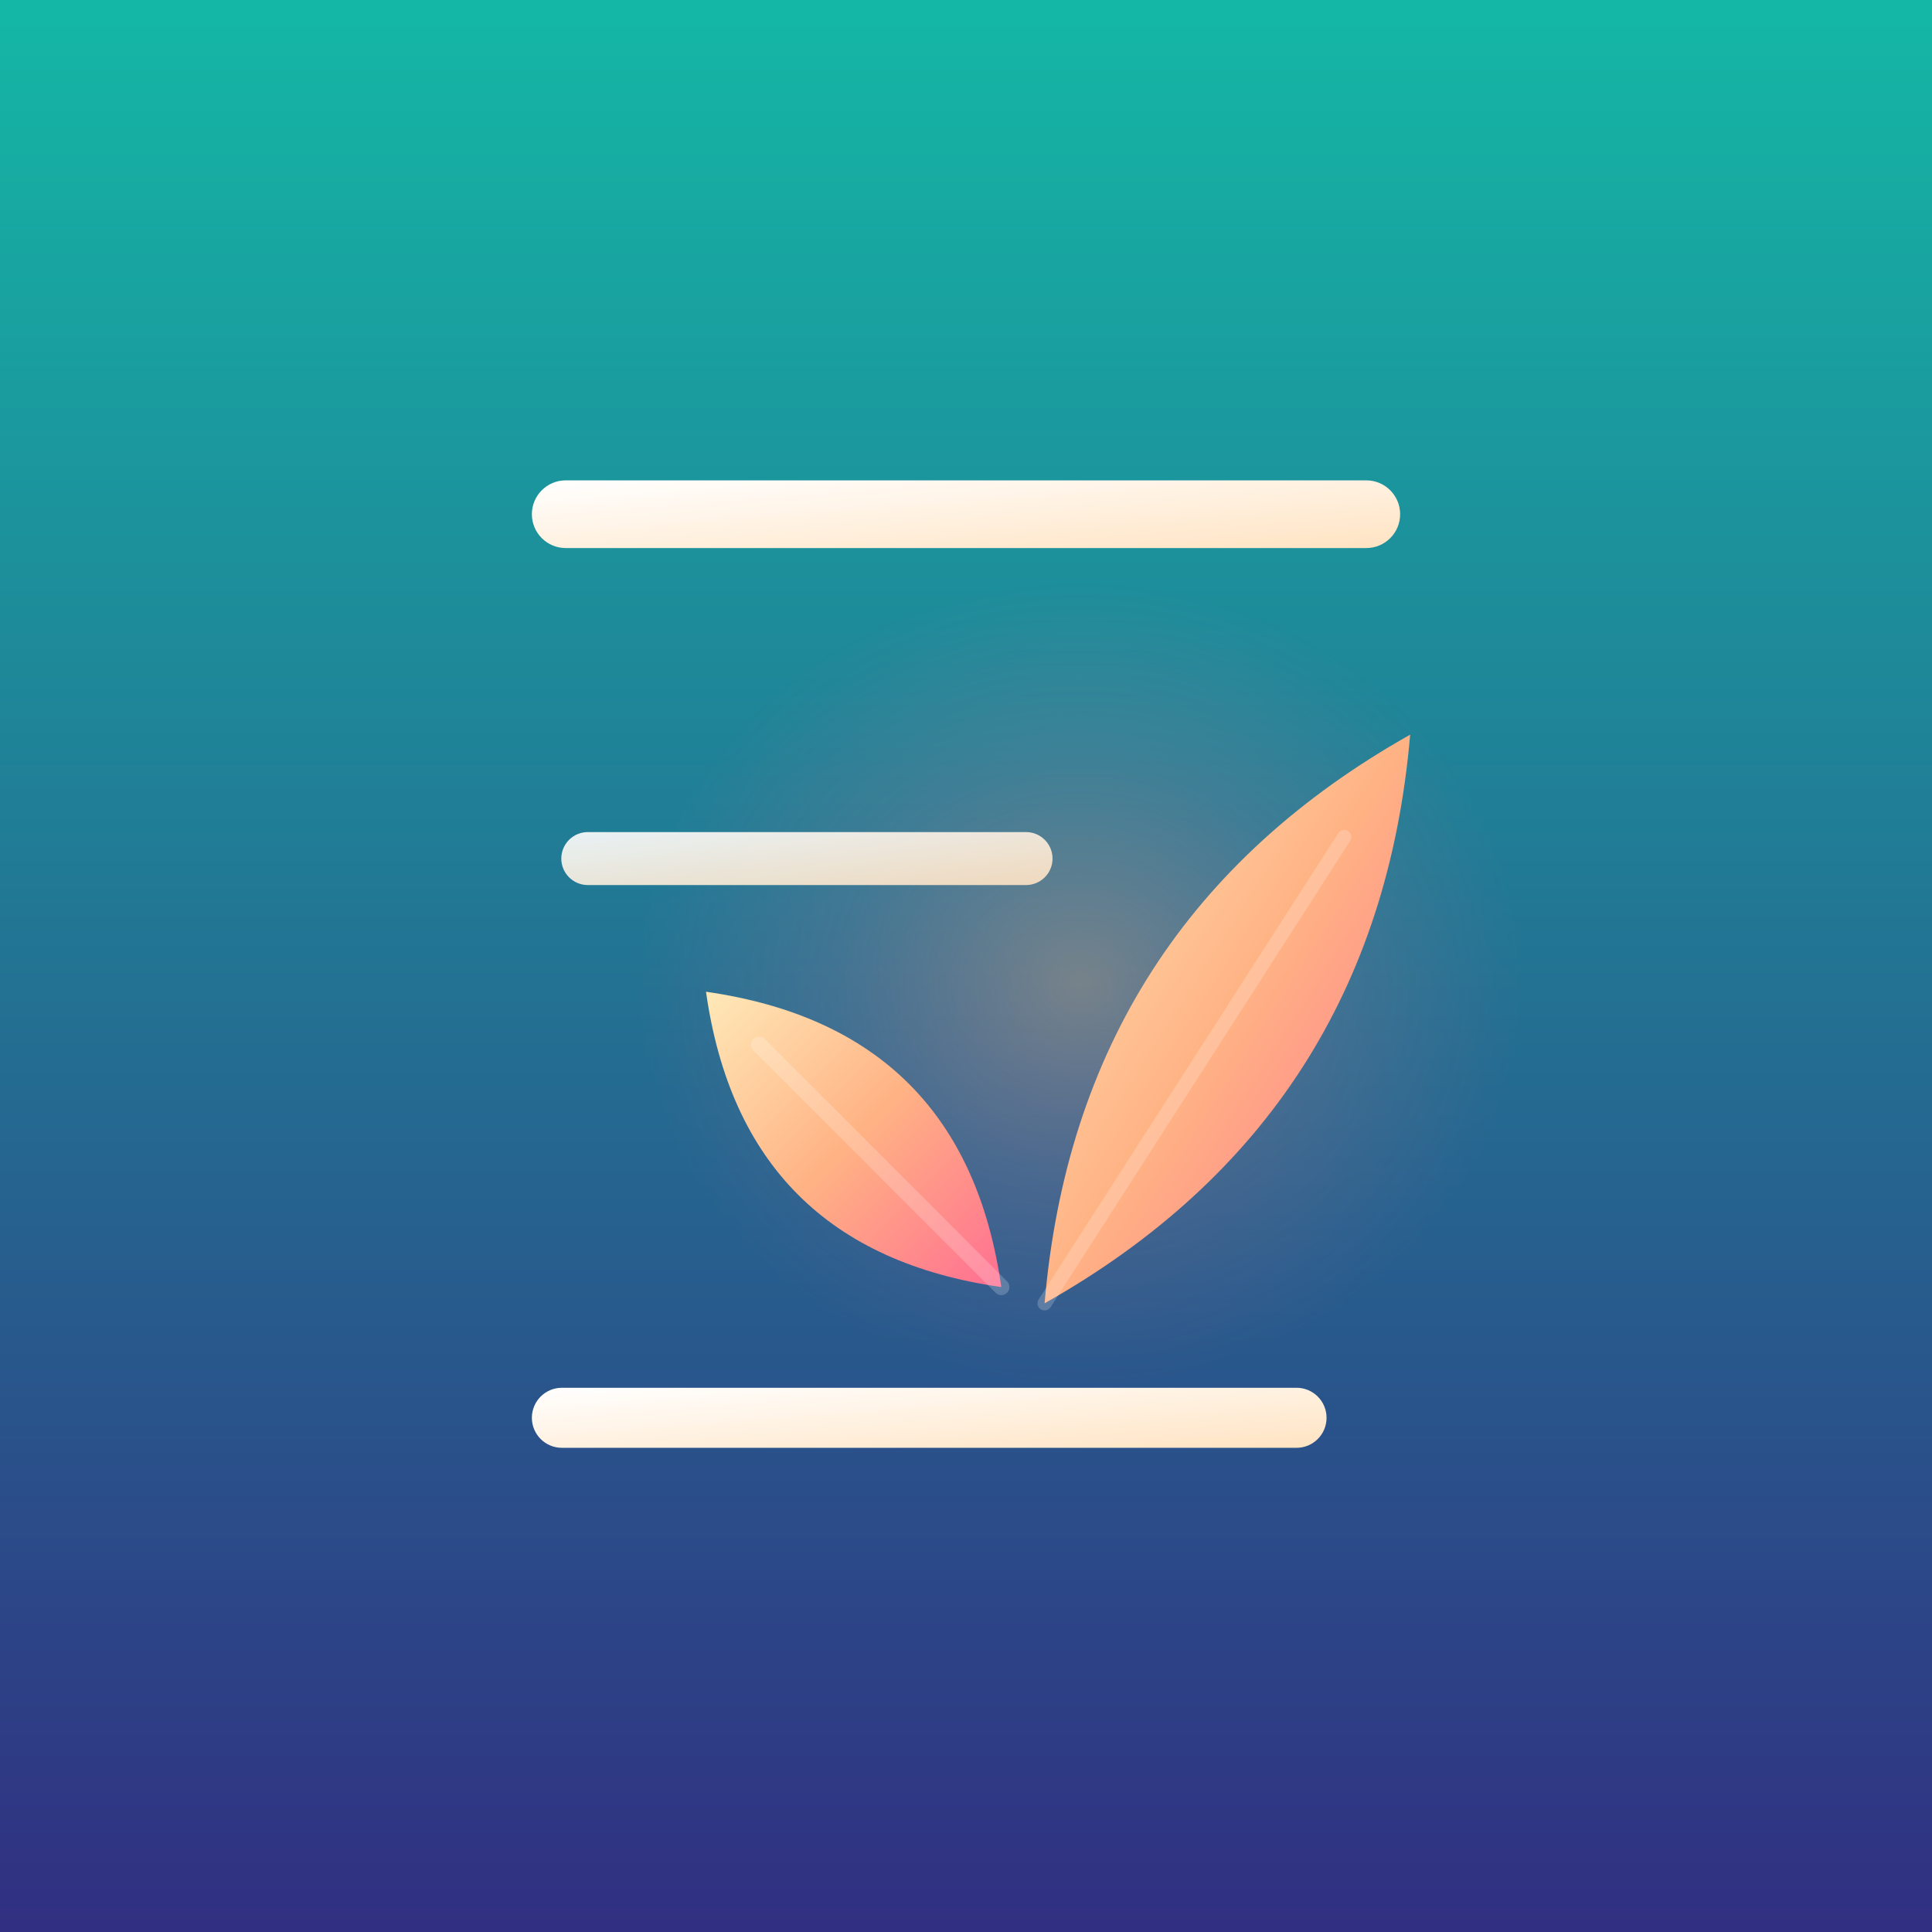
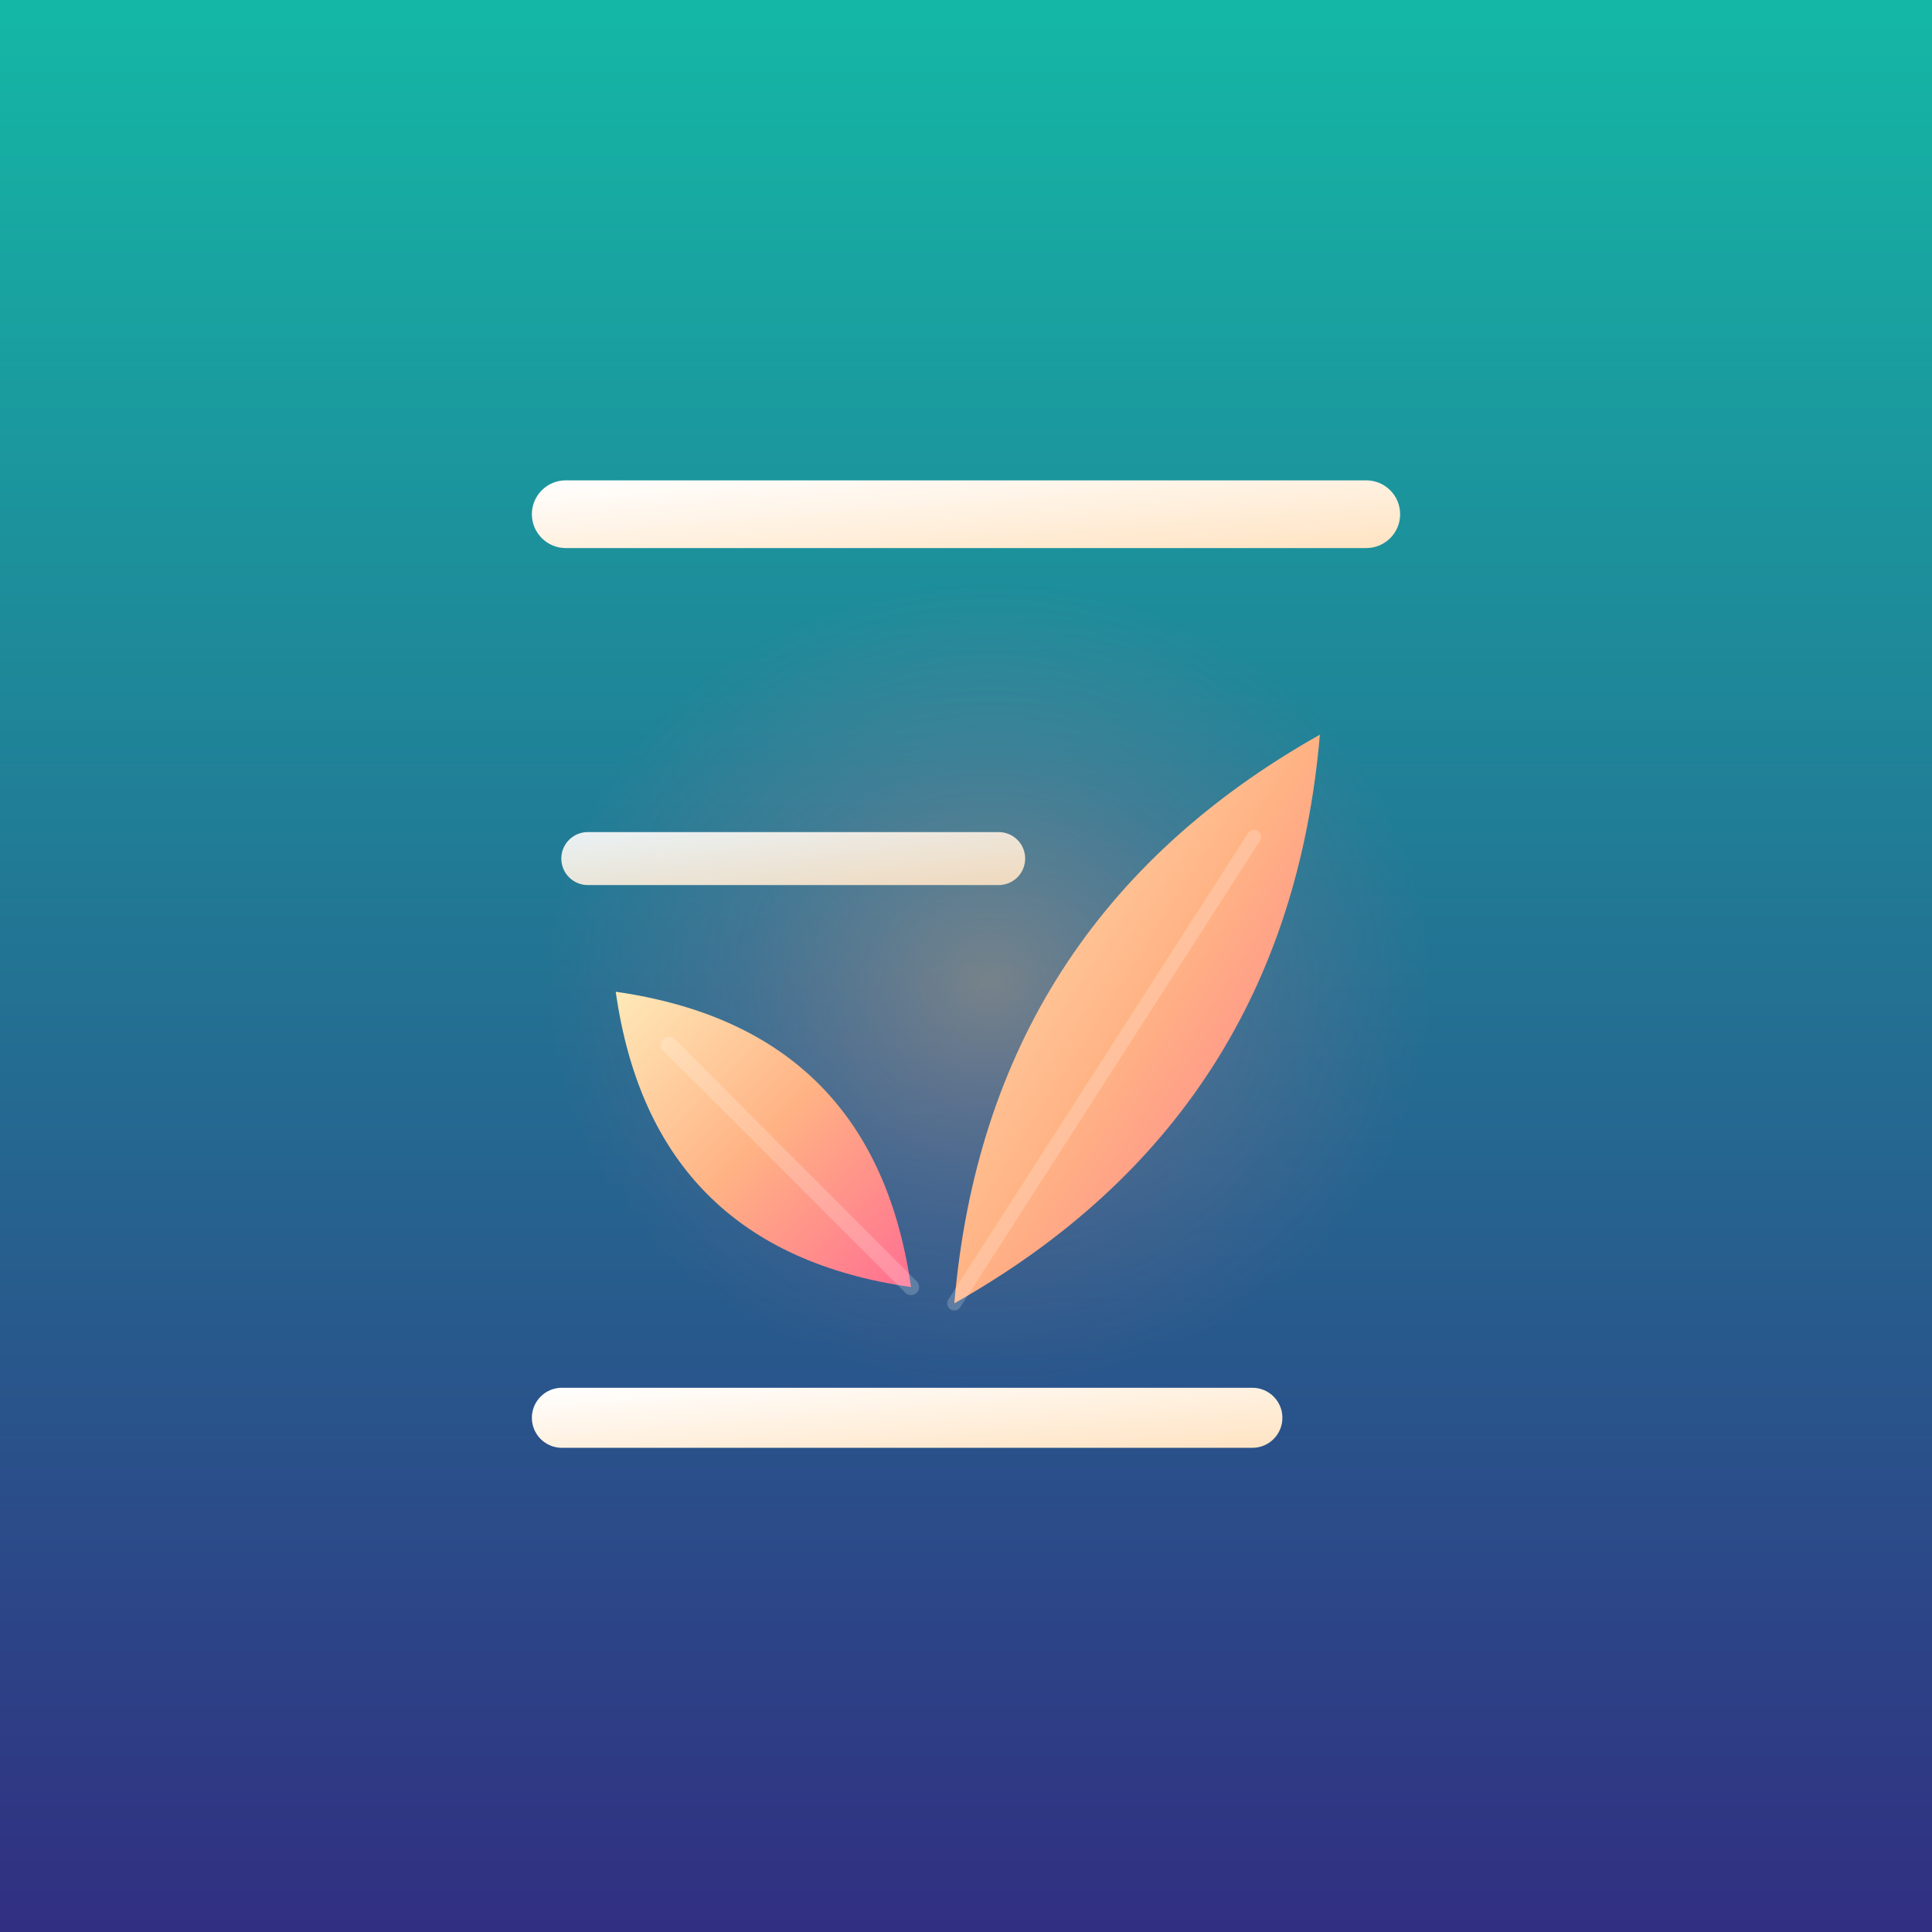
<svg xmlns="http://www.w3.org/2000/svg" viewBox="0 0 512 512" width="512" height="512">
  <defs>
    <linearGradient id="bg" x1="0" y1="0" x2="0" y2="1">
      <stop offset="0" stop-color="#14B8A6" />
      <stop offset="1" stop-color="#312E81" />
    </linearGradient>
    <linearGradient id="bar" x1="0" y1="0" x2="1" y2="1">
      <stop offset="0" stop-color="#FFFFFF" />
      <stop offset="1" stop-color="#FFE3C2" />
    </linearGradient>
    <linearGradient id="leaf" x1="0" y1="0" x2="1" y2="1">
      <stop offset="0" stop-color="#FFE9B8" />
      <stop offset=".5" stop-color="#FFB284" />
      <stop offset="1" stop-color="#FF6F91" />
    </linearGradient>
    <radialGradient id="glow">
      <stop offset="0" stop-color="#FF9E7A" stop-opacity=".38" />
      <stop offset=".55" stop-color="#FF7A8F" stop-opacity=".14" />
      <stop offset="1" stop-color="#FF6F91" stop-opacity="0" />
    </radialGradient>
  </defs>
  <rect width="512" height="512" fill="url(#bg)" />
  <g transform="translate(256 256) scale(0.78) translate(-256 -256)">
-     <ellipse cx="294.67" cy="262.00" rx="150" ry="136" fill="url(#glow)" />
-     <g transform="translate(294.67 274.00) scale(1.380) translate(-270 -260)">
+     <ellipse cx="264.00" cy="262.00" rx="150" ry="136" fill="url(#glow)" />
+     <g transform="translate(264.00 274.00) scale(1.380) translate(-270 -260)">
      <g transform="translate(250.67 326) scale(1.136) translate(-250.67 -326)">
        <path d="M250.67 326 Q242.7 270.0 186.67 262 Q194.6 318.0 250.67 326 Z" fill="url(#leaf)" />
        <path d="M250.67 326 L198.2 273.5" stroke="#FFFFFF" stroke-opacity=".2" stroke-width="3.5" stroke-linecap="round" fill="none" />
      </g>
      <path d="M261.33 330 Q343.3 283.8 351.33 190 Q269.3 236.2 261.33 330 Z" fill="url(#leaf)" />
      <path d="M261.33 330 L335.1 215.2" stroke="#FFFFFF" stroke-opacity=".2" stroke-width="3.5" stroke-linecap="round" fill="none" />
    </g>
    <rect x="108.5" y="91.00" width="295" height="23" rx="11.5" fill="url(#bar)" />
-     <rect x="118.5" y="210.50" width="166.9" height="18" rx="9.0" fill="url(#bar)" opacity=".9" />
-     <rect x="108.5" y="399.30" width="270" height="20.4" rx="10.2" fill="url(#bar)" />
+     <rect x="118.5" y="210.50" width="157.6" height="18" rx="9.0" fill="url(#bar)" opacity=".9" />
+     <rect x="108.5" y="399.30" width="255.0" height="20.4" rx="10.2" fill="url(#bar)" />
  </g>
</svg>
